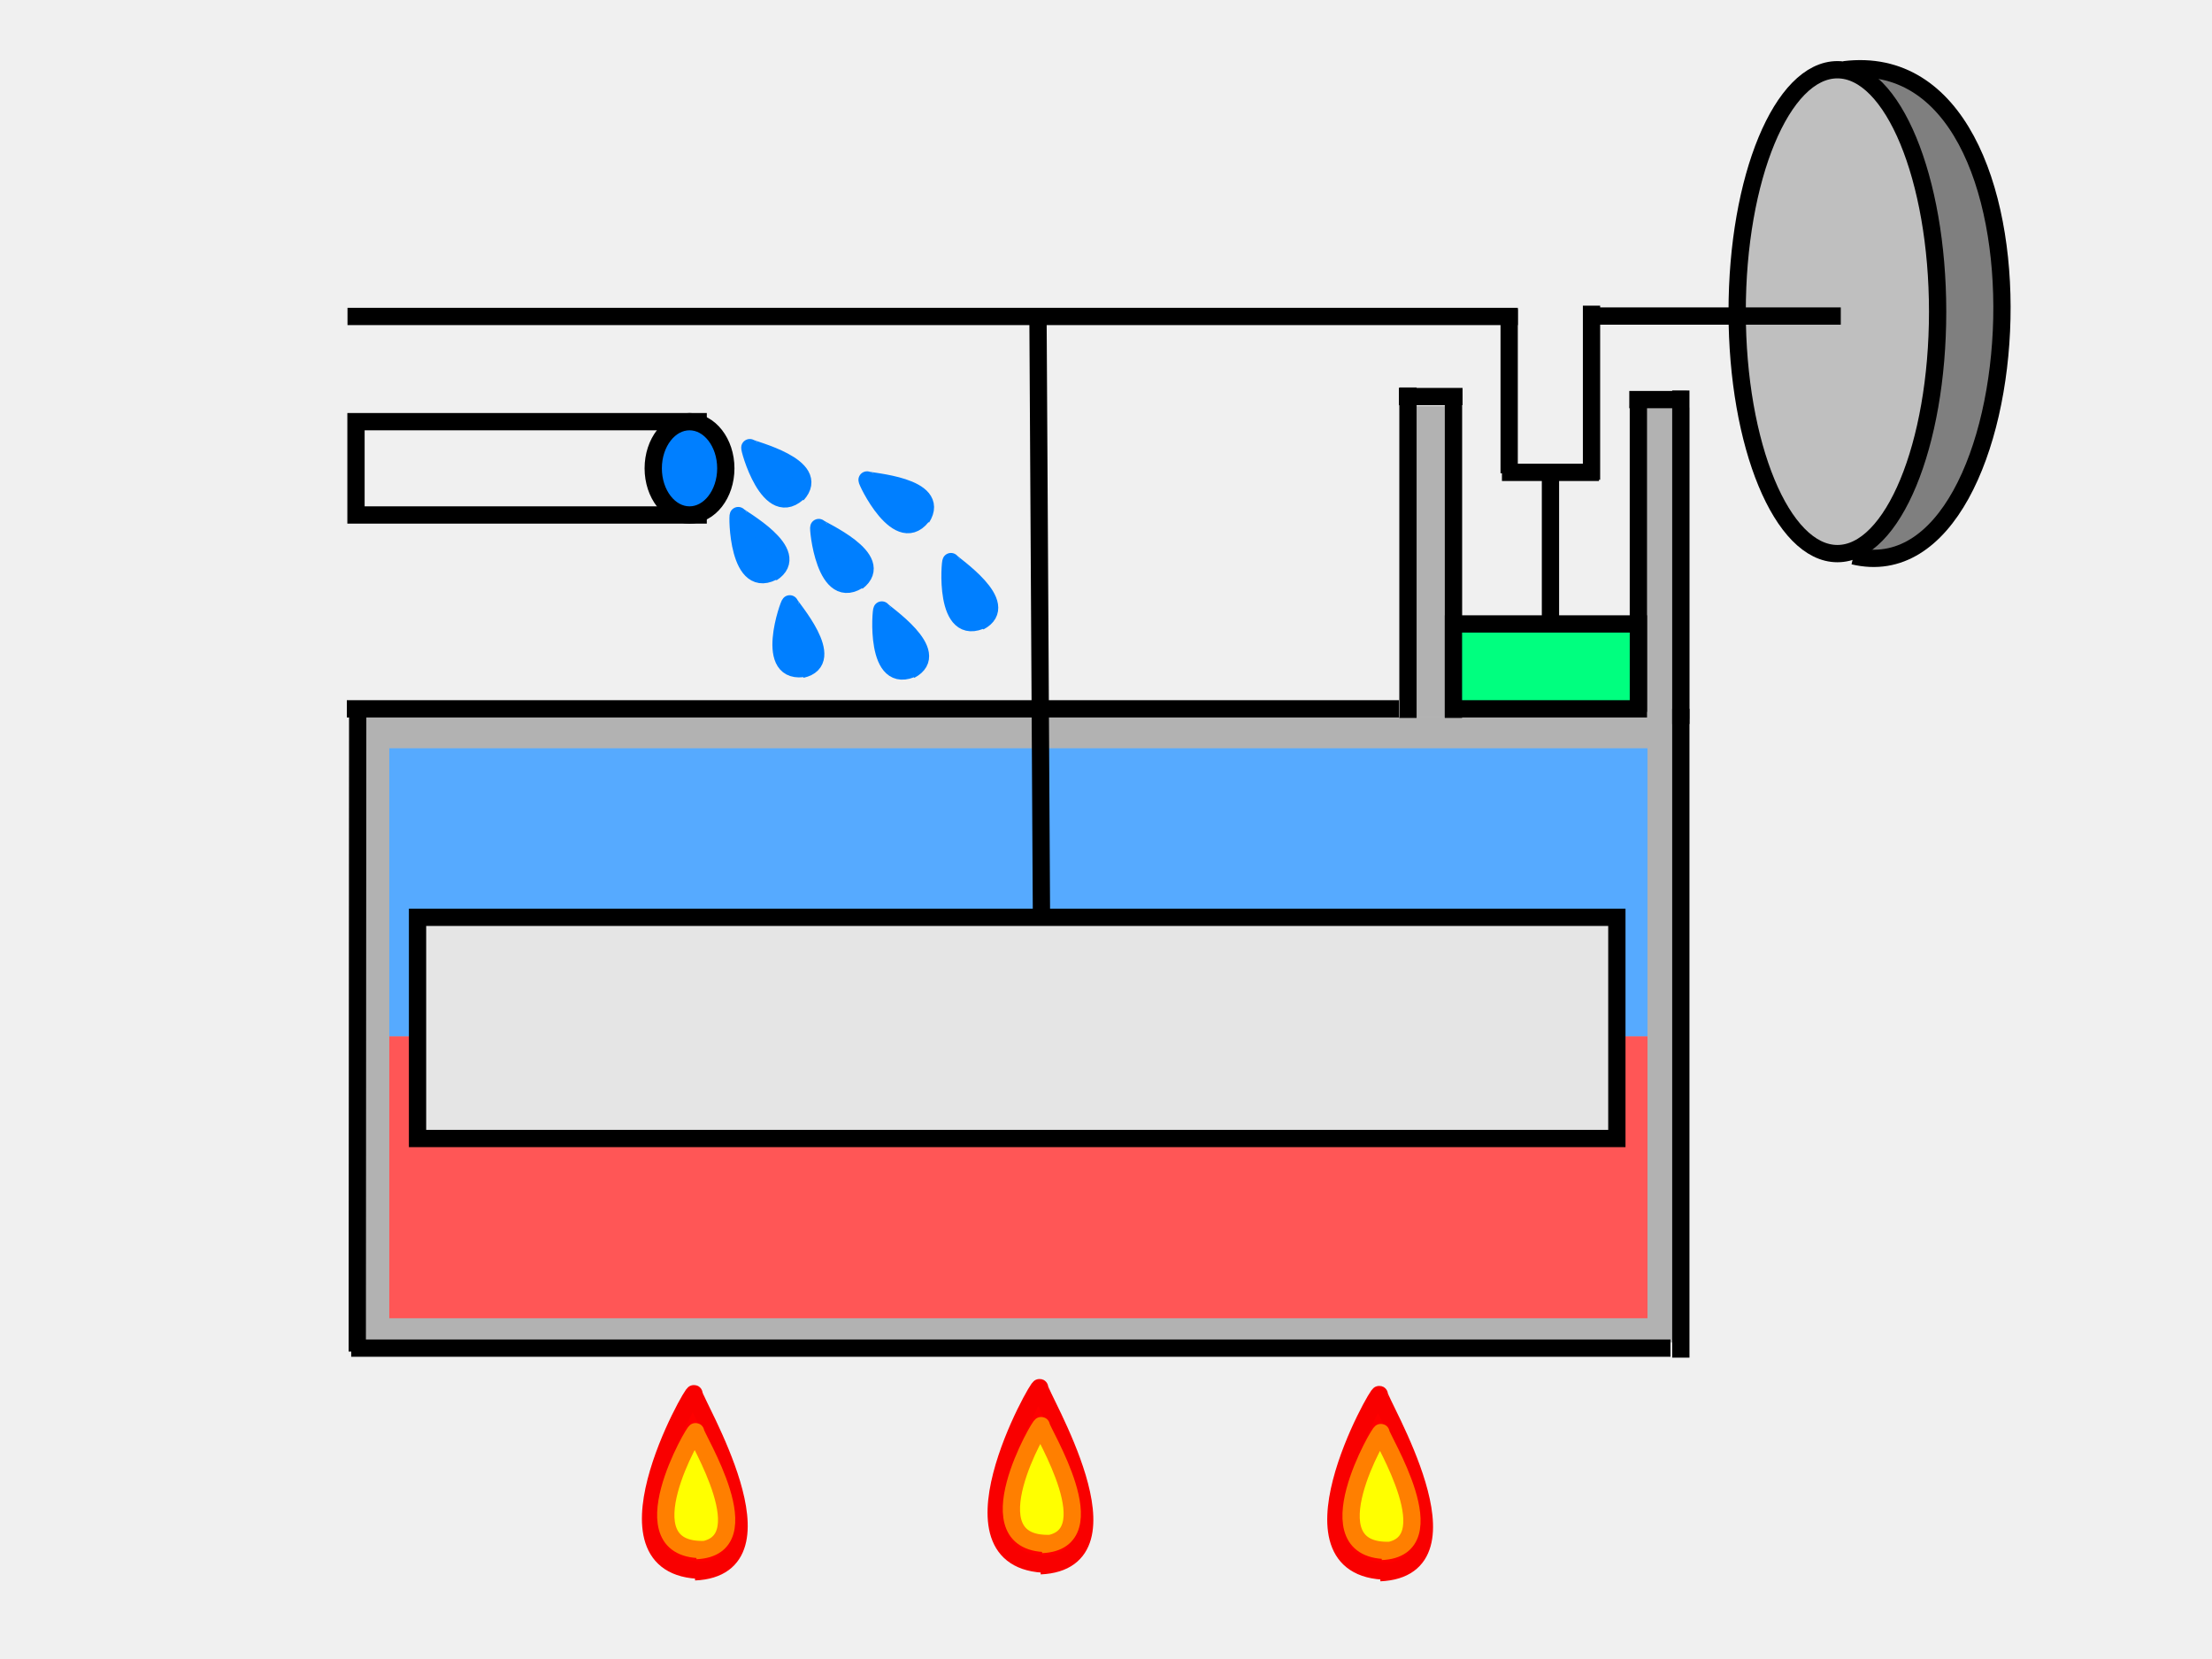
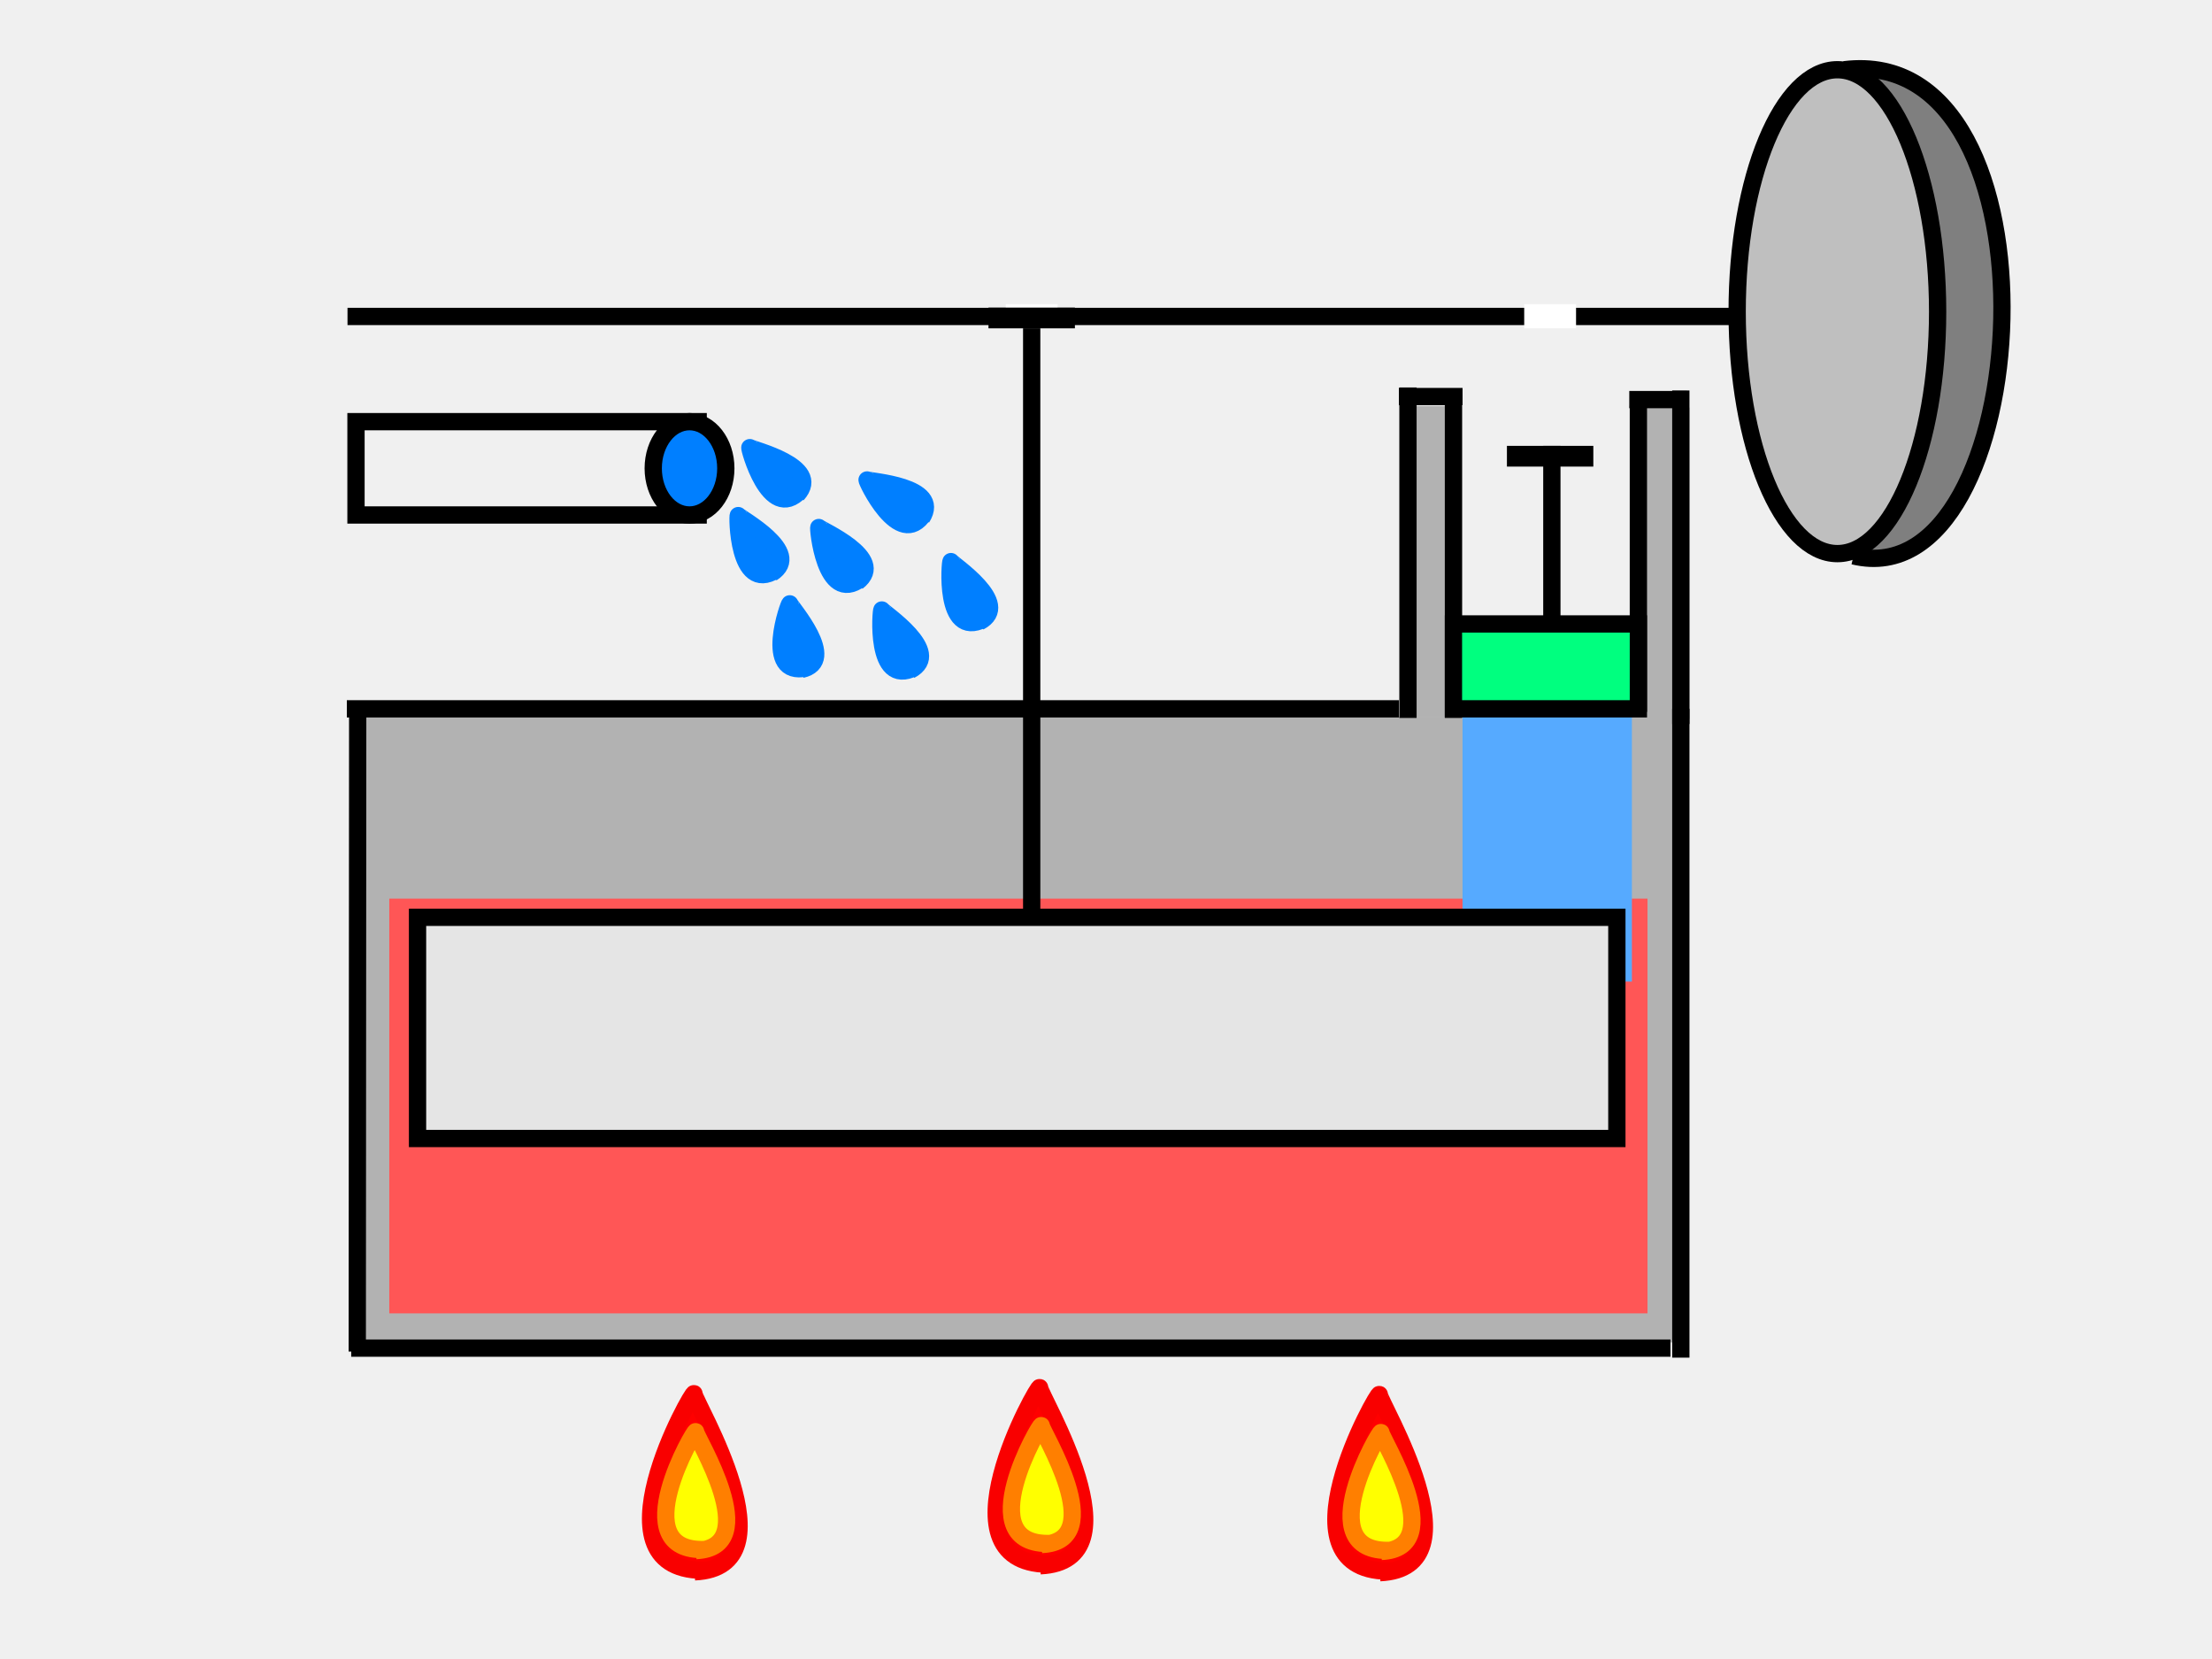
<svg xmlns="http://www.w3.org/2000/svg" class="engineDiagram" viewBox="0 0 640 480">
  <g>
-     <rect stroke="#b2b2b2" id="svg_51" height="85.088" width="12.281" y="120.439" x="474.035" stroke-linecap="null" stroke-linejoin="null" stroke-dasharray="null" stroke-width="5" fill="#b2b2b2" />
-     <rect stroke="#b2b2b2" id="svg_2" height="176" width="375" y="209.93" x="108.07" stroke-width="5" fill="#b2b2b2" />
-     <line stroke="#000000" id="crankshaft_left" y2="91.561" x2="439.158" y1="91.561" x1="100.544" stroke-linecap="null" stroke-linejoin="null" stroke-dasharray="null" stroke-width="5" fill="none" />
-     <line class="crank_arm" stroke="#000000" id="crank_arm_left" y2="136.93" x2="436.649" y1="89.439" x1="436.649" stroke-linecap="null" stroke-linejoin="null" stroke-dasharray="null" stroke-width="5" fill="none" />
-     <line class="crank_arm" stroke="#000000" id="crank_arm_right" y2="138.807" x2="460.474" y1="88.439" x1="460.474" stroke-linecap="null" stroke-linejoin="null" stroke-dasharray="null" stroke-width="5" fill="none" />
+     <rect class="machine_background" stroke="#b2b2b2" id="svg_51" height="85.088" width="12.281" y="120.439" x="474.035" stroke-linecap="null" stroke-linejoin="null" stroke-dasharray="null" stroke-width="5" fill="#b2b2b2" />
+     <rect class="machine_background" stroke="#b2b2b2" id="svg_2" height="176" width="375" y="209.93" x="108.07" stroke-width="5" fill="#b2b2b2" />
+     <line stroke="#000000" id="crankshaft" y2="91.561" x2="532.158" y1="91.561" x1="100.544" stroke-linecap="null" stroke-linejoin="null" stroke-dasharray="null" stroke-width="5" fill="none" />
+     <rect class="crank_gap" stroke="none" id="crank_gap_left" x="291" y="88" height="7" width="15" stroke-linecap="null" stroke-linejoin="null" stroke-dasharray="null" stroke-width="1" fill="#fff" />
+     <rect class="crank_gap" stroke="none" id="crank_gap_right" x="441" y="88" height="7" width="15" stroke-linecap="null" stroke-linejoin="null" stroke-dasharray="null" stroke-width="1" fill="#fff" />
+     <g id="displacer_crank_group">
+       <rect class="displacer_crank_arm" stroke="none" id="displacer_arm_left" x="286" y="89" width="5" stroke-linecap="null" stroke-linejoin="null" stroke-dasharray="null" stroke-width="1" fill="#000" />
+       <rect class="displacer_crank_middle" stroke="#000000" id="displacer_crank_middle" x="286.5" y="89.5" height="5" width="24" stroke-linecap="null" stroke-linejoin="null" stroke-dasharray="null" fill="#000" />
+       <rect class="displacer_crank_arm" stroke="none" id="displacer_arm_right" x="306" y="89" width="5" stroke-linecap="null" stroke-linejoin="null" stroke-dasharray="null" stroke-width="1" fill="#000" />
+     </g>
    <line stroke="#000000" id="svg_27" y2="391.053" x2="103.368" y1="206.842" x1="103.491" stroke-linecap="null" stroke-linejoin="null" stroke-dasharray="null" stroke-width="5" fill="none" />
    <line stroke="#000000" id="svg_28" y2="390.053" x2="101.614" y1="390.053" x1="483.316" stroke-linecap="null" stroke-linejoin="null" stroke-dasharray="null" stroke-width="5" fill="none" />
    <line id="svg_29" y2="392.807" x2="486.316" y1="205.088" x1="486.316" stroke-linecap="null" stroke-linejoin="null" stroke-dasharray="null" stroke-width="5" stroke="#000000" fill="none" />
    <line stroke="#000000" id="svg_33" y2="205.088" x2="404.737" y1="205.088" x1="100.351" stroke-linecap="null" stroke-linejoin="null" stroke-dasharray="null" stroke-width="5" fill="none" />
    <rect id="svg_53" stroke="#b2b2b2" height="85.088" width="12.281" y="120" x="408.246" stroke-linecap="null" stroke-linejoin="null" stroke-dasharray="null" stroke-width="5" fill="#b2b2b2" />
    <line stroke="#000000" id="svg_56" y2="113.86" x2="420.526" y1="207.719" x1="420.526" stroke-linecap="null" stroke-linejoin="null" stroke-dasharray="null" stroke-width="5" fill="none" />
    <line stroke="#000000" id="svg_57" y2="117.368" x2="474.035" y1="205.965" x1="474.035" stroke-linecap="null" stroke-linejoin="null" stroke-dasharray="null" stroke-width="5" fill="none" />
    <line id="svg_58" y2="112.982" x2="486.316" y1="209.474" x1="486.316" stroke-linecap="null" stroke-linejoin="null" stroke-dasharray="null" stroke-width="5" stroke="#000000" fill="none" />
    <line stroke="#000000" id="svg_59" y2="115.614" x2="488.07" y1="115.614" x1="471.404" stroke-linecap="null" stroke-linejoin="null" stroke-dasharray="null" stroke-width="5" fill="none" />
    <line stroke="#000000" id="svg_60" y2="114.737" x2="423.158" y1="114.737" x1="404.737" stroke-linecap="null" stroke-linejoin="null" stroke-dasharray="null" stroke-width="5" fill="none" />
    <line stroke="#000000" id="svg_61" y2="112.105" x2="407.368" y1="207.719" x1="407.368" stroke-linecap="null" stroke-linejoin="null" stroke-dasharray="null" stroke-width="5" fill="none" />
-     <line class="crank_middle" stroke="#000000" id="crank_arm_middle" y2="136.667" x2="462.632" y1="136.667" x1="434.561" stroke-linecap="null" stroke-linejoin="null" stroke-dasharray="null" stroke-width="5" fill="none" />
-     <line id="svg_63" y2="134.912" x2="448.597" y1="178.772" x1="448.597" stroke-linecap="null" stroke-linejoin="null" stroke-dasharray="null" stroke-width="5" stroke="#000000" fill="none" />
-     <rect stroke="#000000" id="hot_air" height="81.579" width="364.035" y="299.825" x="112.632" stroke-opacity="0" stroke-linecap="null" stroke-linejoin="null" stroke-dasharray="null" stroke-width="5" fill="#ff5656" />
-     <rect stroke="#000000" id="cool-air" height="83.333" width="364.035" y="216.491" x="112.632" stroke-opacity="0" stroke-linecap="null" stroke-linejoin="null" stroke-dasharray="null" stroke-width="5" fill="#56aaff" />
-     <rect id="svg_66" height="11.404" width="3.509" y="256.842" x="439.825" stroke-opacity="0" stroke-linecap="null" stroke-linejoin="null" stroke-dasharray="null" stroke-width="5" stroke="#000000" fill="#56aaff" />
+     <g id="power_crank_group">
+       <rect class="crank_arm" stroke="none" id="crank_arm_left" x="436" y="89" width="5" stroke-linecap="null" stroke-linejoin="null" stroke-dasharray="null" stroke-width="1" fill="#000" />
+       <rect class="crank_middle" stroke="#000000" id="power_crank_arm_middle" x="436.5" y="129.5" height="5" width="24" stroke-linecap="null" stroke-linejoin="null" stroke-dasharray="null" fill="#000" />
+       <rect class="crank_arm" stroke="none" id="crank_arm_right" x="456" y="89" width="5" stroke-linecap="null" stroke-linejoin="null" stroke-dasharray="null" stroke-width="1" fill="#000" />
+     </g>
+     <rect id="power_piston_shaft" y="129" x="446.5" height="200" width="5" stroke-linecap="null" stroke-linejoin="null" stroke-dasharray="null" stroke-width="5" stroke="none" fill="#000" />
+     <rect stroke="#000000" id="hot_air" height="120" width="364.035" y="260" x="112.632" stroke-opacity="0" stroke-linecap="null" stroke-linejoin="null" stroke-dasharray="null" stroke-width="5" fill="#ff5656" />
+     <rect stroke="#000000" id="cold_air" width="364.035" y="216.491" x="112.632" stroke-opacity="0" stroke-linecap="null" stroke-linejoin="null" stroke-dasharray="null" stroke-width="5" fill="#56aaff" />
+     <rect stroke="#000000" id="power_piston_air" height="80" width="49" y="204" x="423.158" stroke-opacity="0" stroke-linecap="null" stroke-linejoin="null" stroke-dasharray="null" stroke-width="5" fill="#56aaff" />
+     <rect id="displacer_piston_shaft" y="95" x="296" height="200" width="5" stroke-linecap="null" stroke-linejoin="null" stroke-dasharray="null" stroke-width="5" stroke="none" fill="#000" />
    <rect id="displacer_piston" height="64" width="347" y="265.404" x="120.807" stroke-linecap="null" stroke-linejoin="null" stroke-dasharray="null" stroke-width="5" stroke="#000000" fill="#e5e5e5" />
-     <line stroke="#000000" id="svg_24" y2="90.684" x2="300.316" y1="263.281" x1="301.316" stroke-linecap="null" stroke-linejoin="null" stroke-dasharray="null" stroke-width="5" fill="none" />
-     <rect stroke="#000000" id="piston_air" height="20.175" width="48.246" y="219.123" x="423.158" stroke-opacity="0" stroke-linecap="null" stroke-linejoin="null" stroke-dasharray="null" stroke-width="5" fill="#56aaff" />
    <rect stroke="#000000" id="power_piston" height="24.561" width="53.509" y="180.526" x="420.526" stroke-linecap="null" stroke-linejoin="null" stroke-dasharray="null" stroke-width="5" fill="#00ff7f" />
    <g id="wheel">
      <path fill="#7f7f7f" stroke="#000000" stroke-width="5" stroke-dasharray="null" stroke-linejoin="null" stroke-linecap="null" d="m533.614,20.175c65,-8 55.667,153.333 2.667,140.667" id="svg_41" />
      <ellipse stroke="#000000" ry="70" rx="29" id="svg_6" cy="90.175" cx="531.614" stroke-linecap="null" stroke-linejoin="null" stroke-dasharray="null" stroke-width="5" fill="#bfbfbf" />
    </g>
-     <line id="crankshaft_right" y2="91.439" x2="458.965" y1="91.439" x1="532.596" stroke-linecap="null" stroke-linejoin="null" stroke-dasharray="null" stroke-width="5" fill="none" stroke="#000000" />
    <g id="water">
      <rect fill="none" stroke-width="5" stroke-dasharray="null" stroke-linejoin="null" stroke-linecap="null" x="103" y="122" width="99" height="27" id="svg_14" stroke="#000000" />
      <ellipse fill="#007fff" stroke-width="5" stroke-dasharray="null" stroke-linejoin="null" stroke-linecap="null" cx="199.5" cy="135.5" id="svg_15" rx="10.5" ry="13.5" stroke="#000000" />
      <path d="m225.206,145.735c-13.266,0.53 -1.435,-19.83 -1.516,-19.082c-0.081,0.748 11.14,18.77 0.073,19.259" stroke-linecap="null" stroke-linejoin="null" stroke-dasharray="null" stroke-width="5" fill="#007fff" transform="rotate(-45 223.777,136.1884) " stroke="#007fff" id="svg_46" />
      <path d="m243.895,169.932c-13.266,0.53 -1.435,-19.83 -1.516,-19.082c-0.081,0.748 11.14,18.77 0.073,19.259" stroke-linecap="null" stroke-linejoin="null" stroke-dasharray="null" stroke-width="5" fill="#007fff" transform="rotate(-35 242.466,160.3861) " stroke="#007fff" id="svg_40" />
      <path d="m260.179,153.796c-13.266,0.53 -1.435,-19.83 -1.516,-19.082c-0.081,0.748 11.14,18.77 0.073,19.259" stroke-linecap="null" stroke-linejoin="null" stroke-dasharray="null" stroke-width="5" fill="#007fff" id="svg_39" transform="rotate(-55 258.75,144.25) " stroke="#007fff" />
      <path d="m280.704,180.638c-13.267,0.53 -1.436,-19.83 -1.516,-19.082c-0.081,0.748 11.14,18.77 0.073,19.259" stroke-linecap="null" stroke-linejoin="null" stroke-dasharray="null" stroke-width="5" fill="#007fff" transform="rotate(-25 279.2754,171.0915) " stroke="#007fff" id="svg_42" />
      <path d="m231.704,193.638c-13.267,0.53 -1.436,-19.83 -1.516,-19.082c-0.081,0.748 11.14,18.77 0.073,19.259" stroke-linecap="null" stroke-linejoin="null" stroke-dasharray="null" stroke-width="5" fill="#007fff" transform="rotate(-10 230.2754,184.0915) " stroke="#007fff" id="svg_43" />
      <path d="m260.704,194.638c-13.267,0.53 -1.436,-19.83 -1.516,-19.082c-0.081,0.748 11.14,18.77 0.073,19.259" stroke-linecap="null" stroke-linejoin="null" stroke-dasharray="null" stroke-width="5" fill="#007fff" transform="rotate(-25 259.2754,185.0915) " stroke="#007fff" id="svg_44" />
      <path d="m219.895,166.932c-13.266,0.53 -1.435,-19.83 -1.516,-19.082c-0.081,0.748 11.14,18.77 0.073,19.259" stroke-linecap="null" stroke-linejoin="null" stroke-dasharray="null" stroke-width="5" fill="#007fff" transform="rotate(-30 218.466,157.386) " stroke="#007fff" id="svg_47" />
    </g>
    <g class="flame" id="flame3">
      <path id="svg_11" stroke="#f90000" d="m403.076,454.555c-34.905,1.417 -3.777,-53.031 -3.989,-51.031c-0.213,2 29.309,50.196 0.192,51.504" stroke-linecap="null" stroke-linejoin="null" stroke-dasharray="null" stroke-width="5" fill="#ff0000" />
      <path id="svg_12" stroke="#ff7f00" d="m402.3,448.562c-24.003,0.946 -2.597,-35.393 -2.743,-34.058c-0.146,1.335 20.155,33.501 0.132,34.374" stroke-linecap="null" stroke-linejoin="null" stroke-dasharray="null" stroke-width="5" fill="#ffff00" />
    </g>
    <g class="flame" id="flame2">
      <path id="svg_26" stroke="#f90000" d="m304.793,452.553c-34.905,1.417 -3.777,-53.031 -3.989,-51.031c-0.213,2 29.309,50.196 0.192,51.504" stroke-linecap="null" stroke-linejoin="null" stroke-dasharray="null" stroke-width="5" fill="#ff0000" />
      <path id="svg_30" stroke="#ff7f00" d="m304.017,446.559c-24.003,0.946 -2.597,-35.393 -2.743,-34.058c-0.146,1.335 20.155,33.501 0.132,34.374" stroke-linecap="null" stroke-linejoin="null" stroke-dasharray="null" stroke-width="5" fill="#ffff00" />
    </g>
    <g class="flame" id="flame1">
      <path id="svg_34" stroke="#f90000" d="m204.793,454.307c-34.905,1.417 -3.777,-53.031 -3.989,-51.031c-0.213,2 29.309,50.196 0.192,51.504" stroke-linecap="null" stroke-linejoin="null" stroke-dasharray="null" stroke-width="5" fill="#ff0000" />
      <path id="svg_35" stroke="#ff7f00" d="m204.017,448.314c-24.003,0.946 -2.597,-35.393 -2.743,-34.058c-0.146,1.335 20.155,33.501 0.132,34.374" stroke-linecap="null" stroke-linejoin="null" stroke-dasharray="null" stroke-width="5" fill="#ffff00" />
    </g>
  </g>
</svg>
